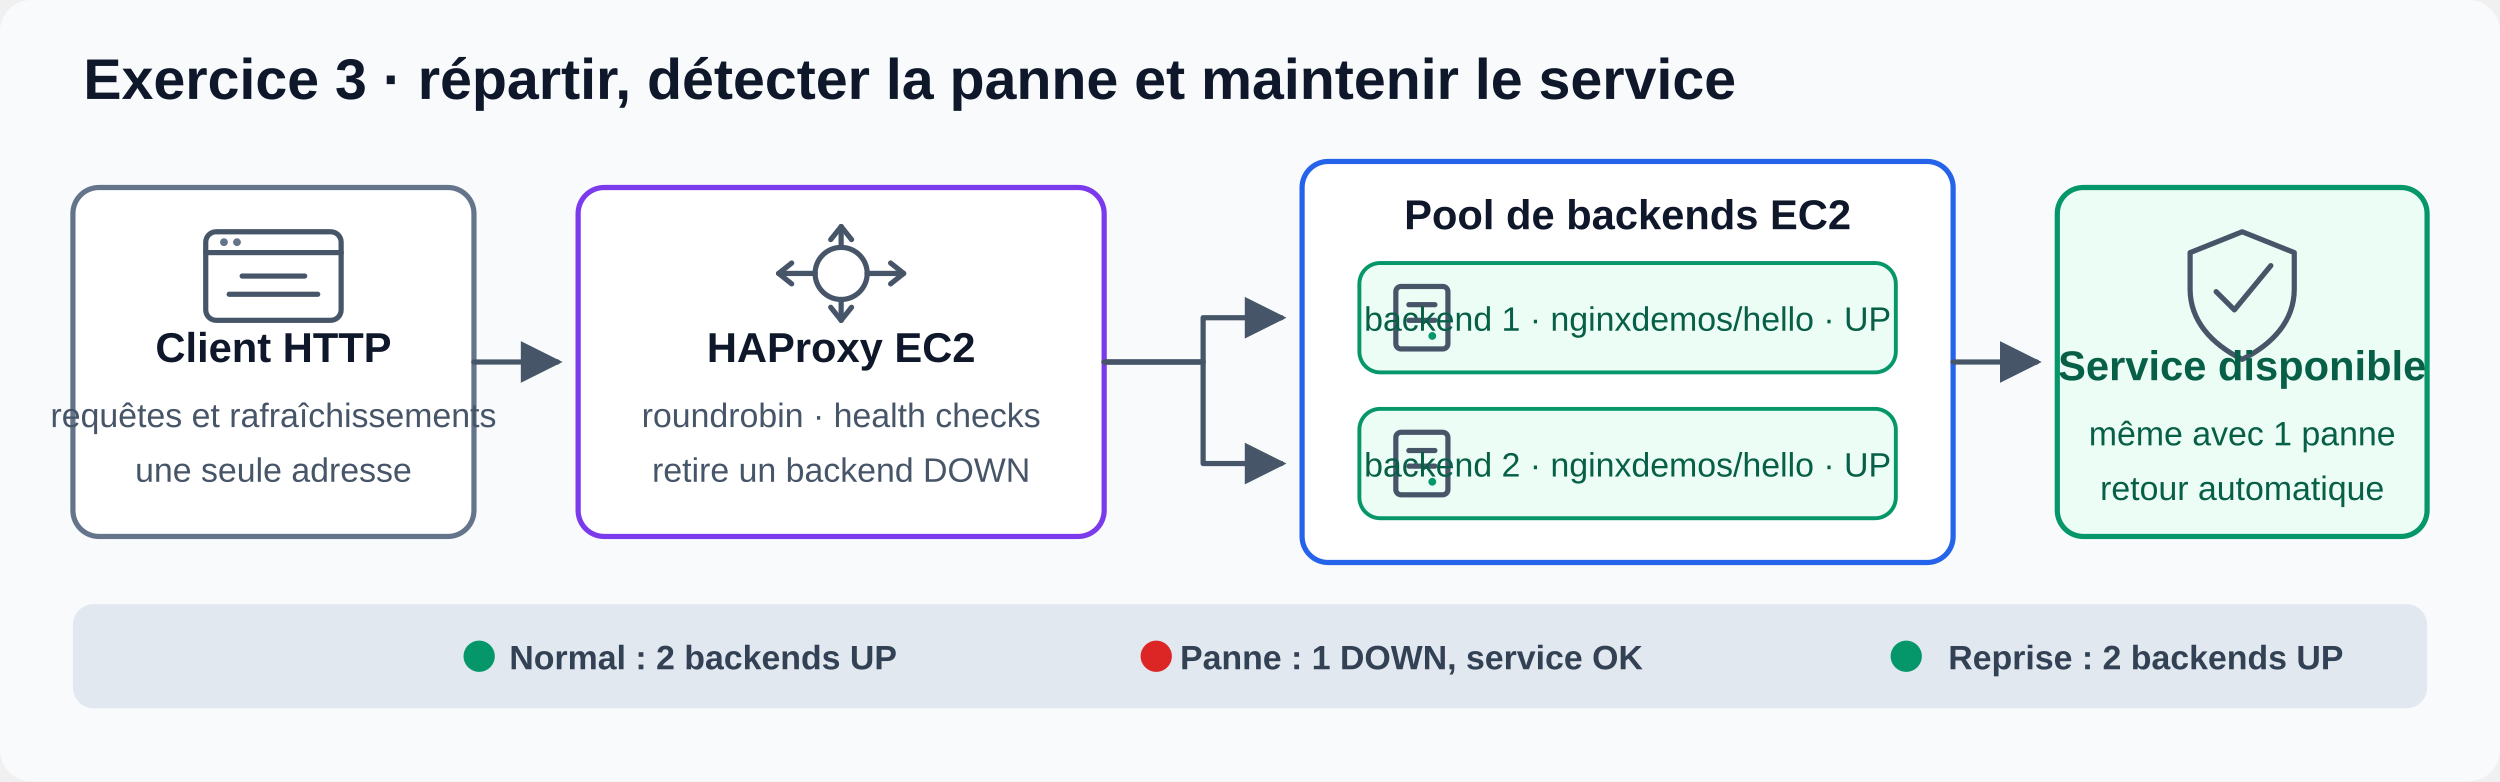
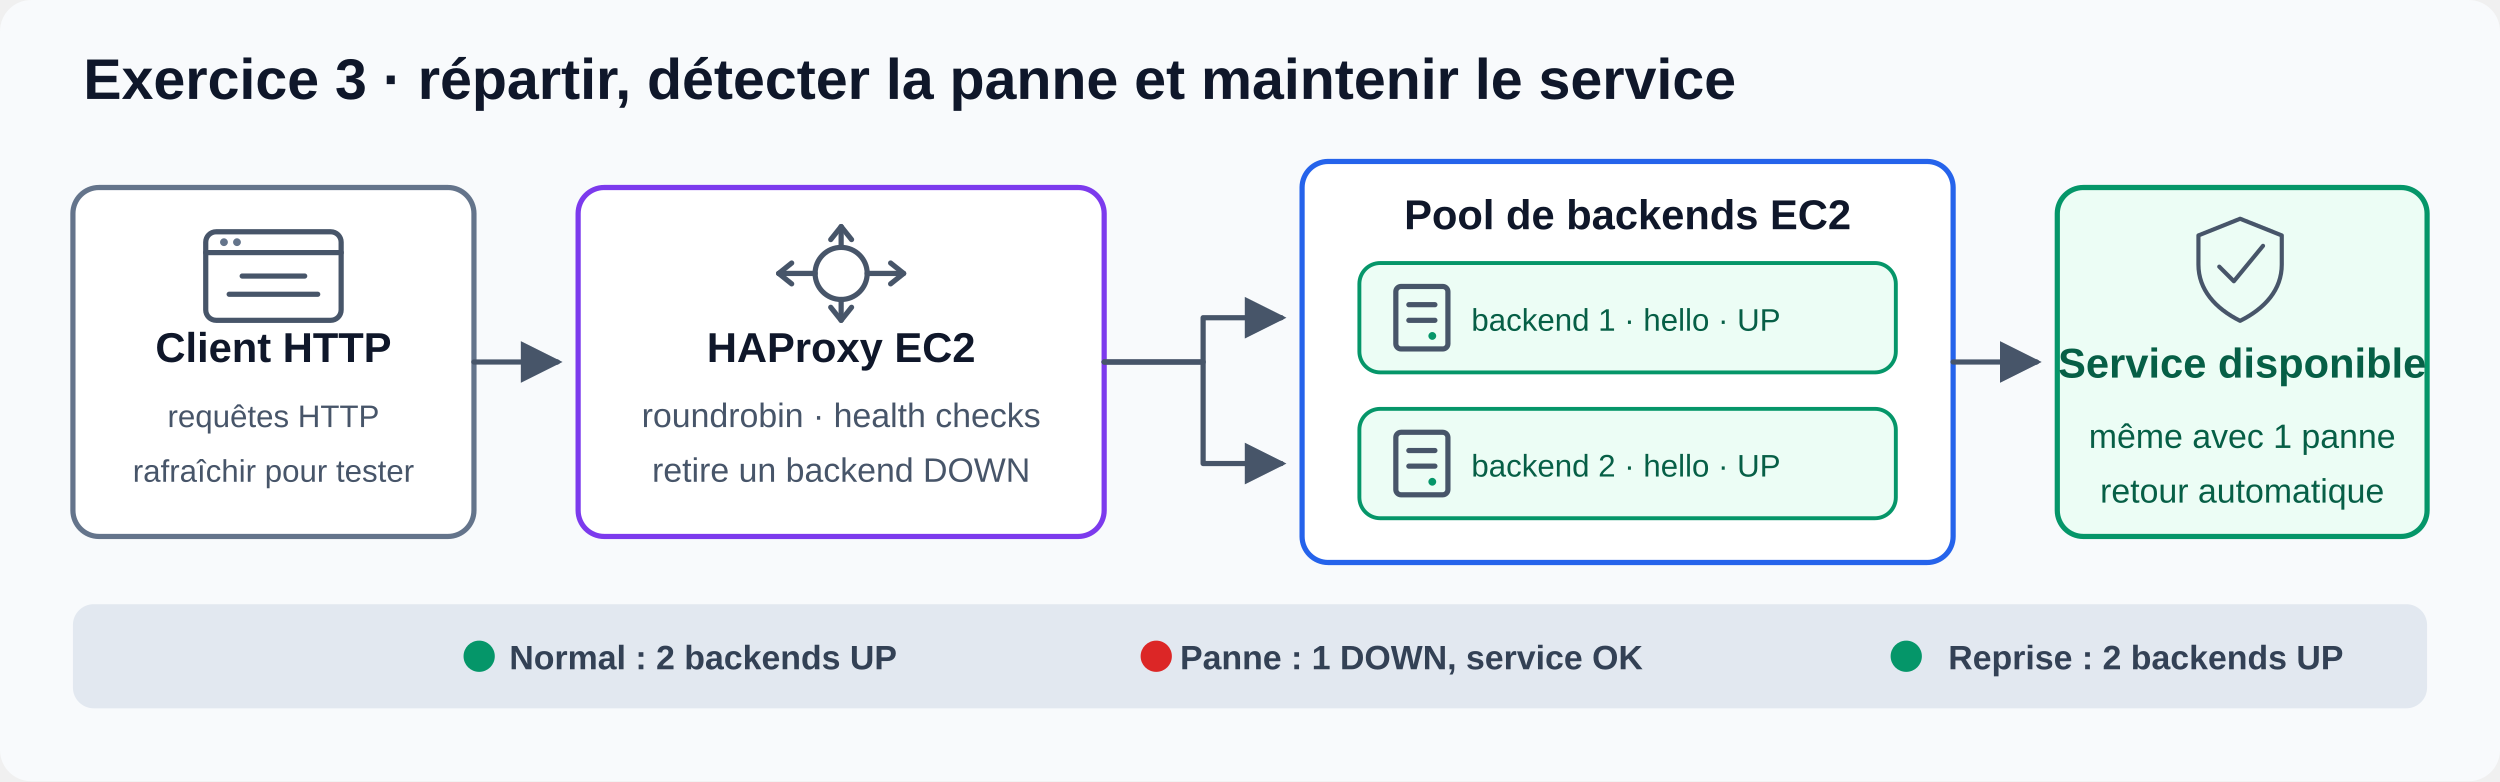
<svg xmlns="http://www.w3.org/2000/svg" width="960" height="300" viewBox="0 0 960 300" role="img" aria-labelledby="title desc">
  <defs>
    <marker id="arrow" markerWidth="8" markerHeight="8" refX="7" refY="4" orient="auto">
      <path d="M0 0L8 4L0 8Z" fill="#475569" />
    </marker>
    <style>
    .title{font:700 22px Arial,sans-serif;fill:#0f172a}.card-title{font:700 16px Arial,sans-serif;fill:#0f172a}.label{font:13px Arial,sans-serif;fill:#475569}.small{font:12px Arial,sans-serif;fill:#475569}.ok-title{font:700 16px Arial,sans-serif;fill:#065f46}.ok-label{font:13px Arial,sans-serif;fill:#065f46}.line{fill:none;stroke:#475569;stroke-width:2;stroke-linecap:round;stroke-linejoin:round}
  </style>
  </defs>
  <rect width="960" height="300" rx="12" fill="#f8fafc" />
  <text x="32" y="38" class="title">Exercice 3 · répartir, détecter la panne et maintenir le service</text>
  <g text-anchor="middle">
    <rect x="28" y="72" width="154" height="134" rx="10" fill="#fff" stroke="#64748b" stroke-width="2" />
    <g transform="translate(79 89)" class="line">
      <rect x="0" y="0" width="52" height="34" rx="4" />
      <line x1="0" y1="8" x2="52" y2="8" />
      <circle cx="7" cy="4" r="1.5" fill="#64748b" stroke="none" />
      <circle cx="12" cy="4" r="1.5" fill="#64748b" stroke="none" />
      <path d="M9 24h34M14 17h24" />
    </g>
    <text x="105" y="139" class="card-title">Client HTTP</text>
-     <text x="105" y="164" class="label">requêtes et rafraîchissements</text>
-     <text x="105" y="185" class="label">une seule adresse</text>
+     <text x="105" y="164" class="small">requêtes HTTP</text>
+     <text x="105" y="185" class="small">rafraîchir pour tester</text>
    <rect x="222" y="72" width="202" height="134" rx="10" fill="#fff" stroke="#7c3aed" stroke-width="2" />
    <g transform="translate(297 87)" class="line" stroke="#7c3aed">
      <circle cx="26" cy="18" r="10" />
      <path d="M16 18H2M36 18h14M26 8V0M26 28v8" />
      <path d="M7 14l-5 4 5 4M45 14l5 4-5 4M22 5l4-5 4 5M22 31l4 5 4-5" />
    </g>
    <text x="323" y="139" class="card-title">HAProxy EC2</text>
    <text x="323" y="164" class="label">roundrobin · health checks</text>
    <text x="323" y="185" class="label">retire un backend DOWN</text>
    <rect x="500" y="62" width="250" height="154" rx="10" fill="#fff" stroke="#2563eb" stroke-width="2" />
    <text x="625" y="88" class="card-title">Pool de backends EC2</text>
    <rect x="522" y="101" width="206" height="42" rx="8" fill="#ecfdf5" stroke="#059669" stroke-width="1.5" />
    <g transform="translate(536 110)" class="line" stroke="#059669">
      <rect x="0" y="0" width="20" height="24" rx="2" />
      <line x1="5" y1="7" x2="15" y2="7" />
      <line x1="5" y1="13" x2="15" y2="13" />
      <circle cx="14" cy="19" r="1.5" fill="#059669" stroke="none" />
    </g>
-     <text x="625" y="127" class="ok-label">backend 1 · nginxdemos/hello · UP</text>
+     <text x="565" y="127" text-anchor="start" font-family="Arial,sans-serif" font-size="12" fill="#065f46">backend 1 · hello · UP</text>
    <rect x="522" y="157" width="206" height="42" rx="8" fill="#ecfdf5" stroke="#059669" stroke-width="1.5" />
    <g transform="translate(536 166)" class="line" stroke="#059669">
      <rect x="0" y="0" width="20" height="24" rx="2" />
      <line x1="5" y1="7" x2="15" y2="7" />
      <line x1="5" y1="13" x2="15" y2="13" />
      <circle cx="14" cy="19" r="1.5" fill="#059669" stroke="none" />
    </g>
-     <text x="625" y="183" class="ok-label">backend 2 · nginxdemos/hello · UP</text>
+     <text x="565" y="183" text-anchor="start" font-family="Arial,sans-serif" font-size="12" fill="#065f46">backend 2 · hello · UP</text>
    <rect x="790" y="72" width="142" height="134" rx="10" fill="#ecfdf5" stroke="#059669" stroke-width="2" />
-     <g transform="translate(837 89)" class="line" stroke="#059669">
+     <g transform="translate(841 84) scale(.8)" class="line" stroke="#059669">
      <path d="M24 0l20 8v14c0 12-8 21-20 27C12 43 4 34 4 22V8Z" />
      <path d="M14 23l7 7 14-17" />
    </g>
-     <text x="861" y="146" class="ok-title">Service disponible</text>
-     <text x="861" y="171" class="ok-label">même avec 1 panne</text>
-     <text x="861" y="192" class="ok-label">retour automatique</text>
+     <text x="861" y="145" class="ok-title">Service disponible</text>
+     <text x="861" y="172" class="ok-label">même avec 1 panne</text>
+     <text x="861" y="193" class="ok-label">retour automatique</text>
  </g>
  <g class="line" marker-end="url(#arrow)">
    <line x1="182" y1="139" x2="214" y2="139" />
    <path d="M424 139H462V122H492" />
    <path d="M424 139H462V178H492" />
    <line x1="750" y1="139" x2="782" y2="139" />
  </g>
  <rect x="28" y="232" width="904" height="40" rx="8" fill="#e2e8f0" />
  <g font-family="Arial,sans-serif" font-size="13" font-weight="700" text-anchor="middle">
    <circle cx="184" cy="252" r="6" fill="#059669" />
    <text x="270" y="257" fill="#334155">Normal : 2 backends UP</text>
    <circle cx="444" cy="252" r="6" fill="#dc2626" />
    <text x="542" y="257" fill="#334155">Panne : 1 DOWN, service OK</text>
    <circle cx="732" cy="252" r="6" fill="#059669" />
    <text x="824" y="257" fill="#334155">Reprise : 2 backends UP</text>
  </g>
</svg>
